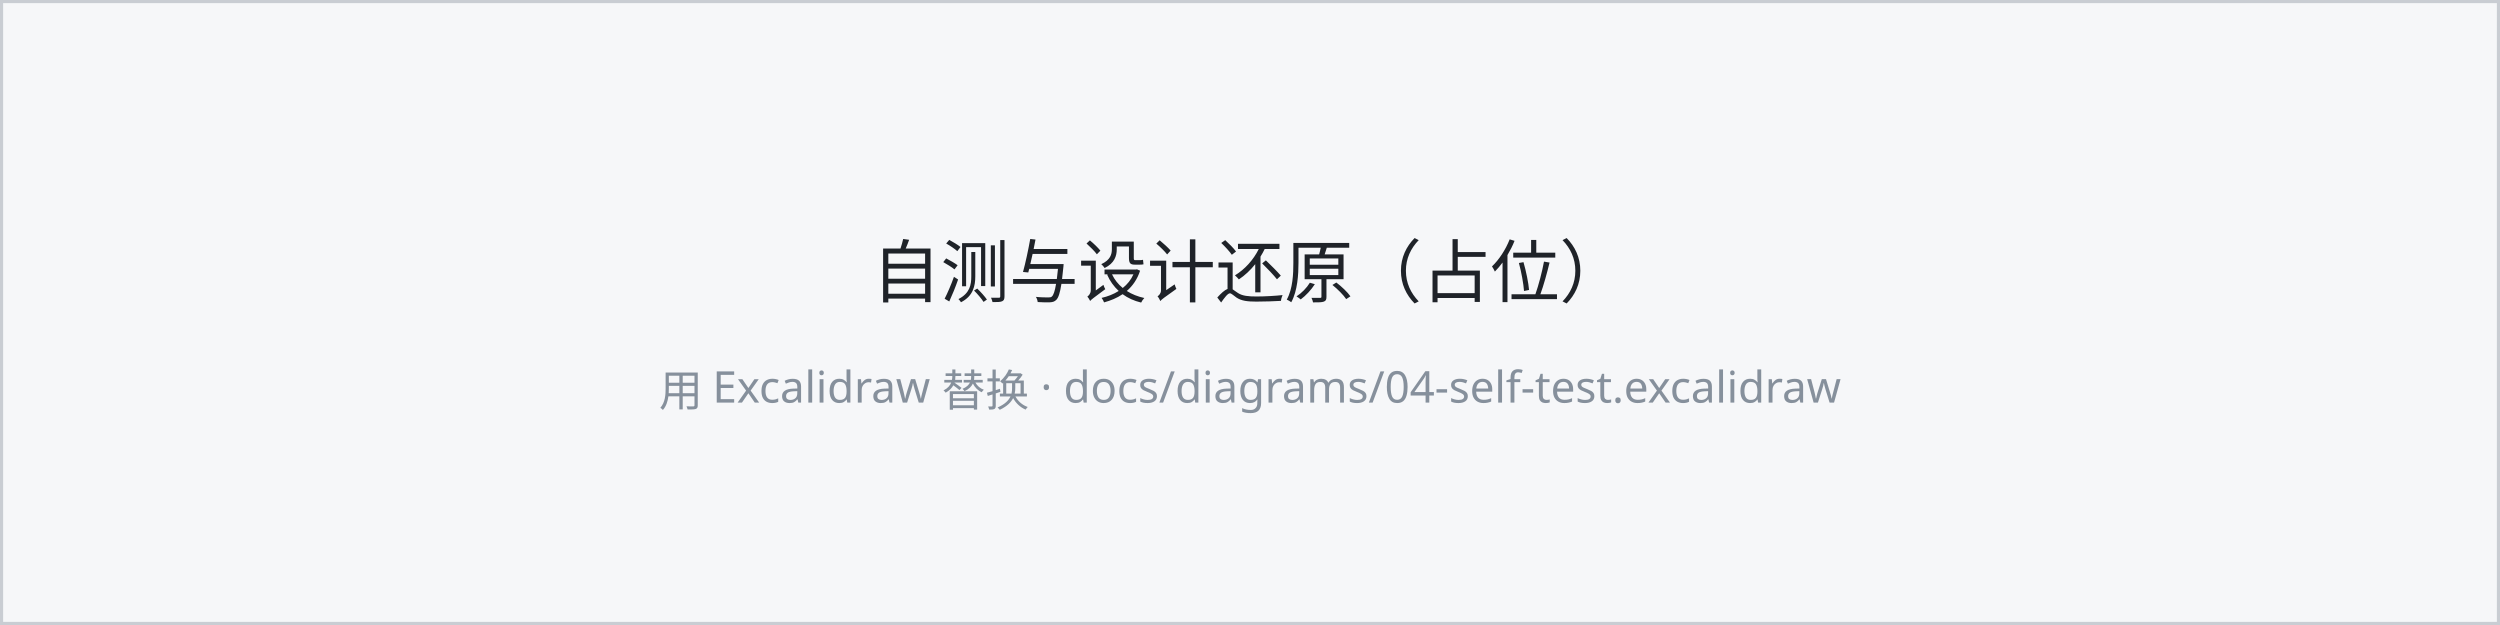
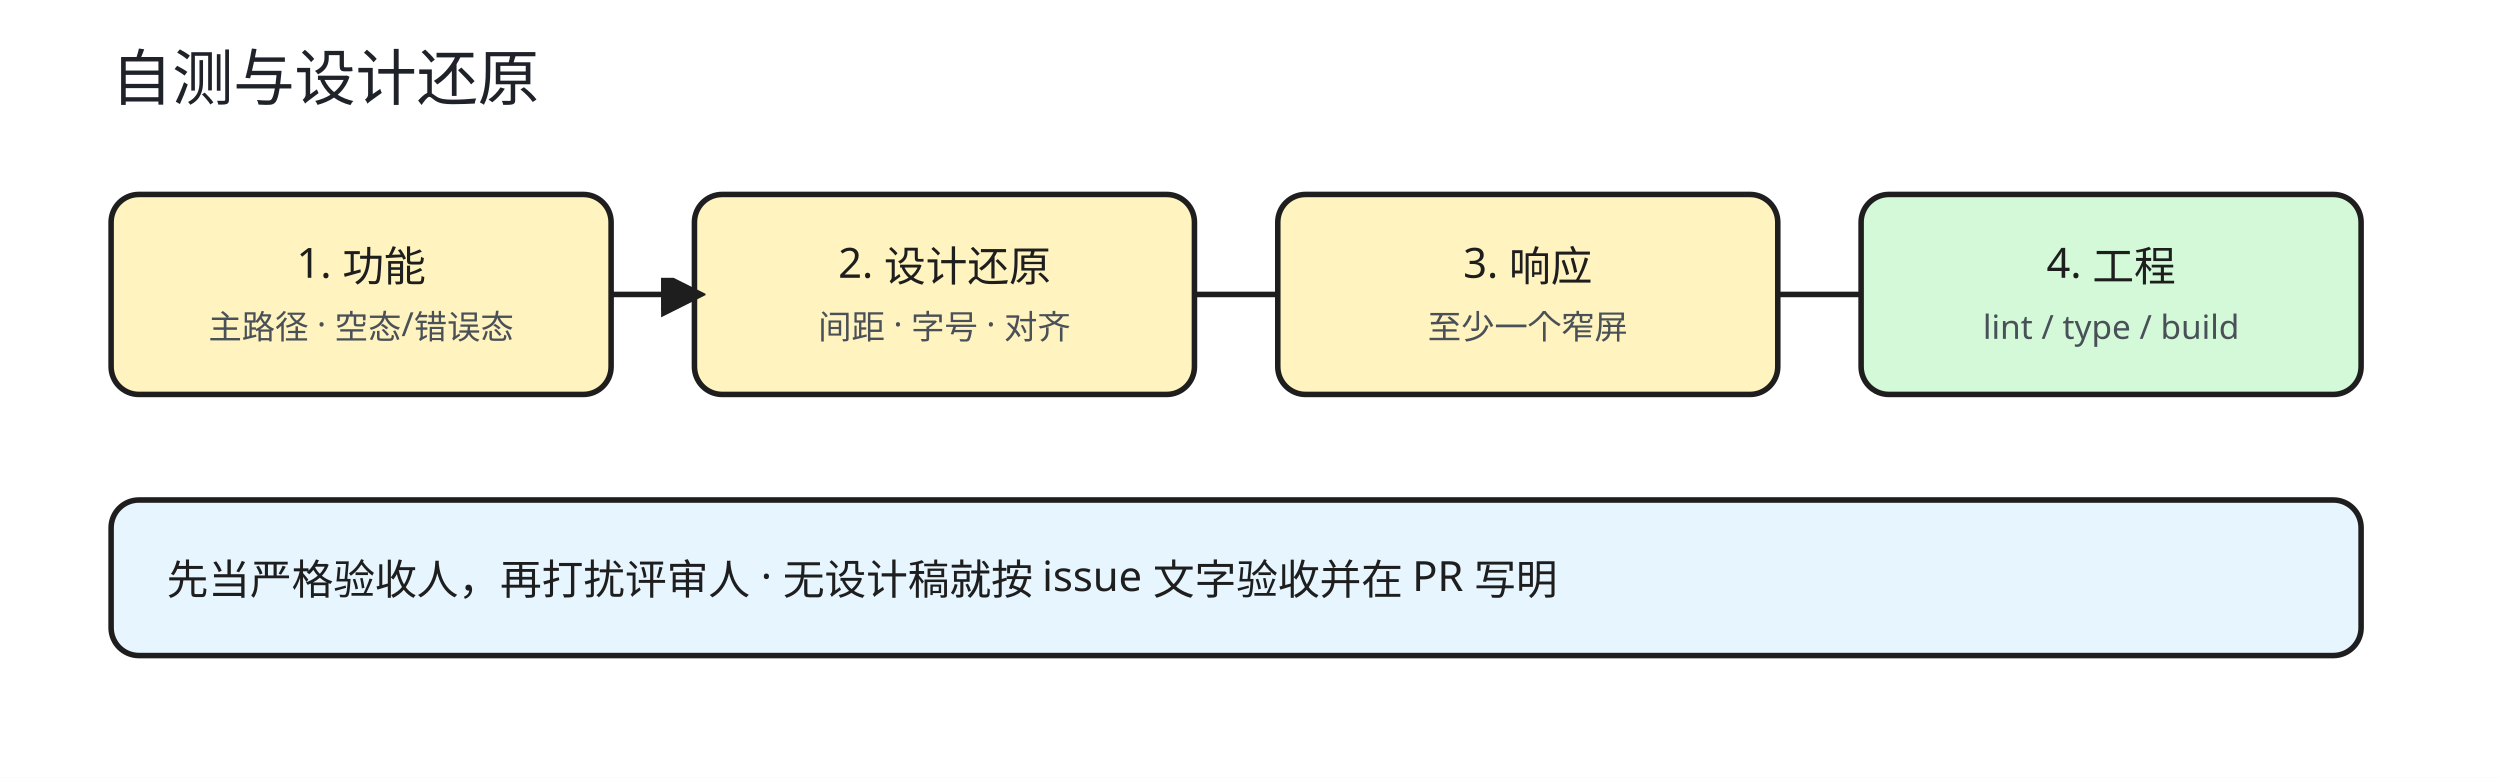
- <svg xmlns="http://www.w3.org/2000/svg" width="800" height="200" viewBox="0 0 800 200" role="img">
-   <rect width="800" height="200" fill="#f6f7f9" stroke="#c9cdd3" stroke-width="2" />
-   <text x="400" y="95" text-anchor="middle" font-family="sans-serif" font-size="22" fill="#1f2329">自测与设计还原（占位）</text>
-   <text x="400" y="130" text-anchor="middle" font-family="sans-serif" font-size="14" fill="#86909c">用 Excalidraw 替换 · docs/diagrams/04-self-test.excalidraw</text>
+ <svg xmlns="http://www.w3.org/2000/svg" width="900" height="280" viewBox="0 0 900 280" role="img" aria-labelledby="title desc">
+   <rect width="900" height="280" fill="#ffffff" />
+   <text x="40" y="36" font-family="Segoe UI, PingFang SC, Microsoft YaHei, sans-serif" font-size="22" fill="#1f2329">自测与设计还原</text>
+   <g font-family="Segoe UI, PingFang SC, Microsoft YaHei, sans-serif" font-size="15" fill="#1e1e1e">
+     <rect x="40" y="70" width="180" height="72" rx="10" fill="#fff3bf" stroke="#1e1e1e" stroke-width="2" />
+     <text x="130" y="100" text-anchor="middle">1. 功能</text>
+     <text x="130" y="122" text-anchor="middle" font-size="12" fill="#495057">主路径 · 空态/错误态</text>
+     <rect x="250" y="70" width="180" height="72" rx="10" fill="#fff3bf" stroke="#1e1e1e" stroke-width="2" />
+     <text x="340" y="100" text-anchor="middle">2. 设计还原</text>
+     <text x="340" y="122" text-anchor="middle" font-size="12" fill="#495057">间距 · 字号 · 对齐</text>
+     <rect x="460" y="70" width="180" height="72" rx="10" fill="#fff3bf" stroke="#1e1e1e" stroke-width="2" />
+     <text x="550" y="100" text-anchor="middle">3. 响应</text>
+     <text x="550" y="122" text-anchor="middle" font-size="12" fill="#495057">至少一个窄屏</text>
+     <rect x="670" y="70" width="180" height="72" rx="10" fill="#d3f9d8" stroke="#1e1e1e" stroke-width="2" />
+     <text x="760" y="100" text-anchor="middle">4. 工程</text>
+     <text x="760" y="122" text-anchor="middle" font-size="12" fill="#495057">lint / type / build</text>
+   </g>
+   <g fill="none" stroke="#1e1e1e" stroke-width="2" marker-end="url(#a4)">
+     <defs>
+       <marker id="a4" markerWidth="8" markerHeight="8" refX="6" refY="3" orient="auto">
+         <path d="M0,0 L6,3 L0,6 Z" fill="#1e1e1e" />
+       </marker>
+     </defs>
+     <path d="M220 106 H250" />
+     <path d="M430 106 H460" />
+     <path d="M640 106 H670" />
+   </g>
+   <rect x="40" y="180" width="810" height="56" rx="10" fill="#e7f5ff" stroke="#1e1e1e" stroke-width="2" />
+   <text x="60" y="214" font-family="Segoe UI, PingFang SC, Microsoft YaHei, sans-serif" font-size="15" fill="#1e1e1e">先当严格验收人，再打扰评审人 · 无设计稿就按 issue 文字验收并在 PR 写明</text>
</svg>
